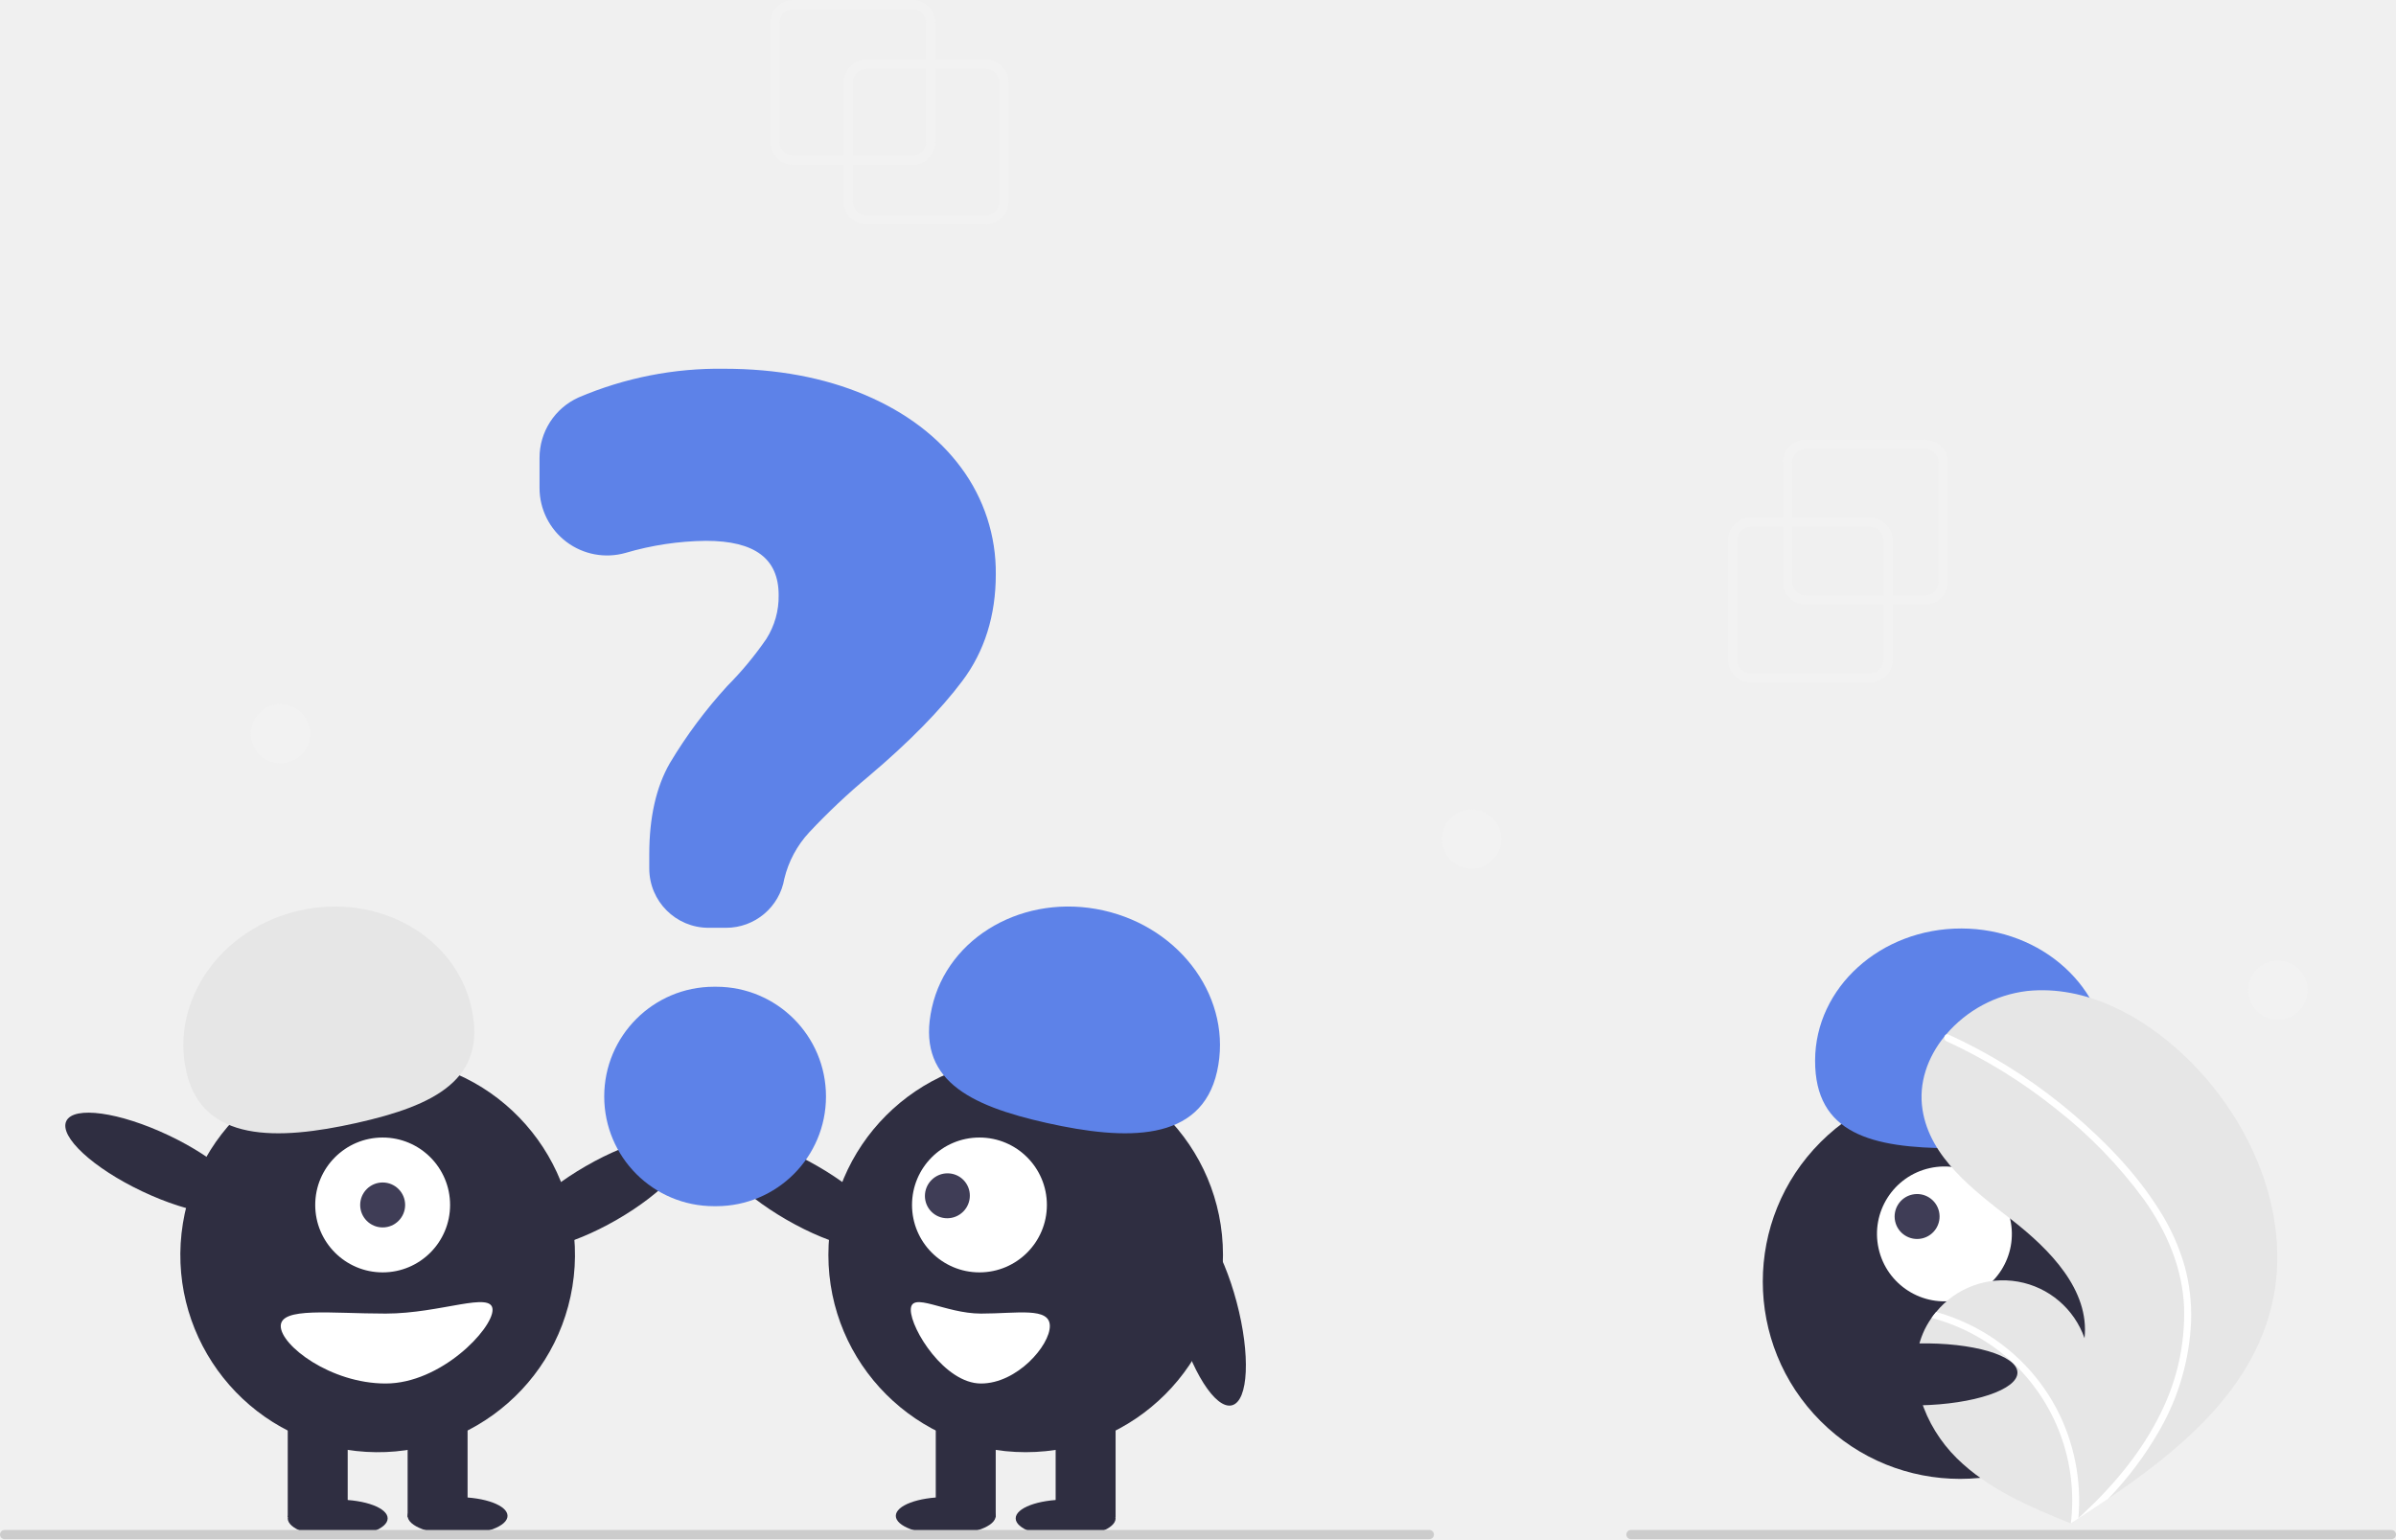
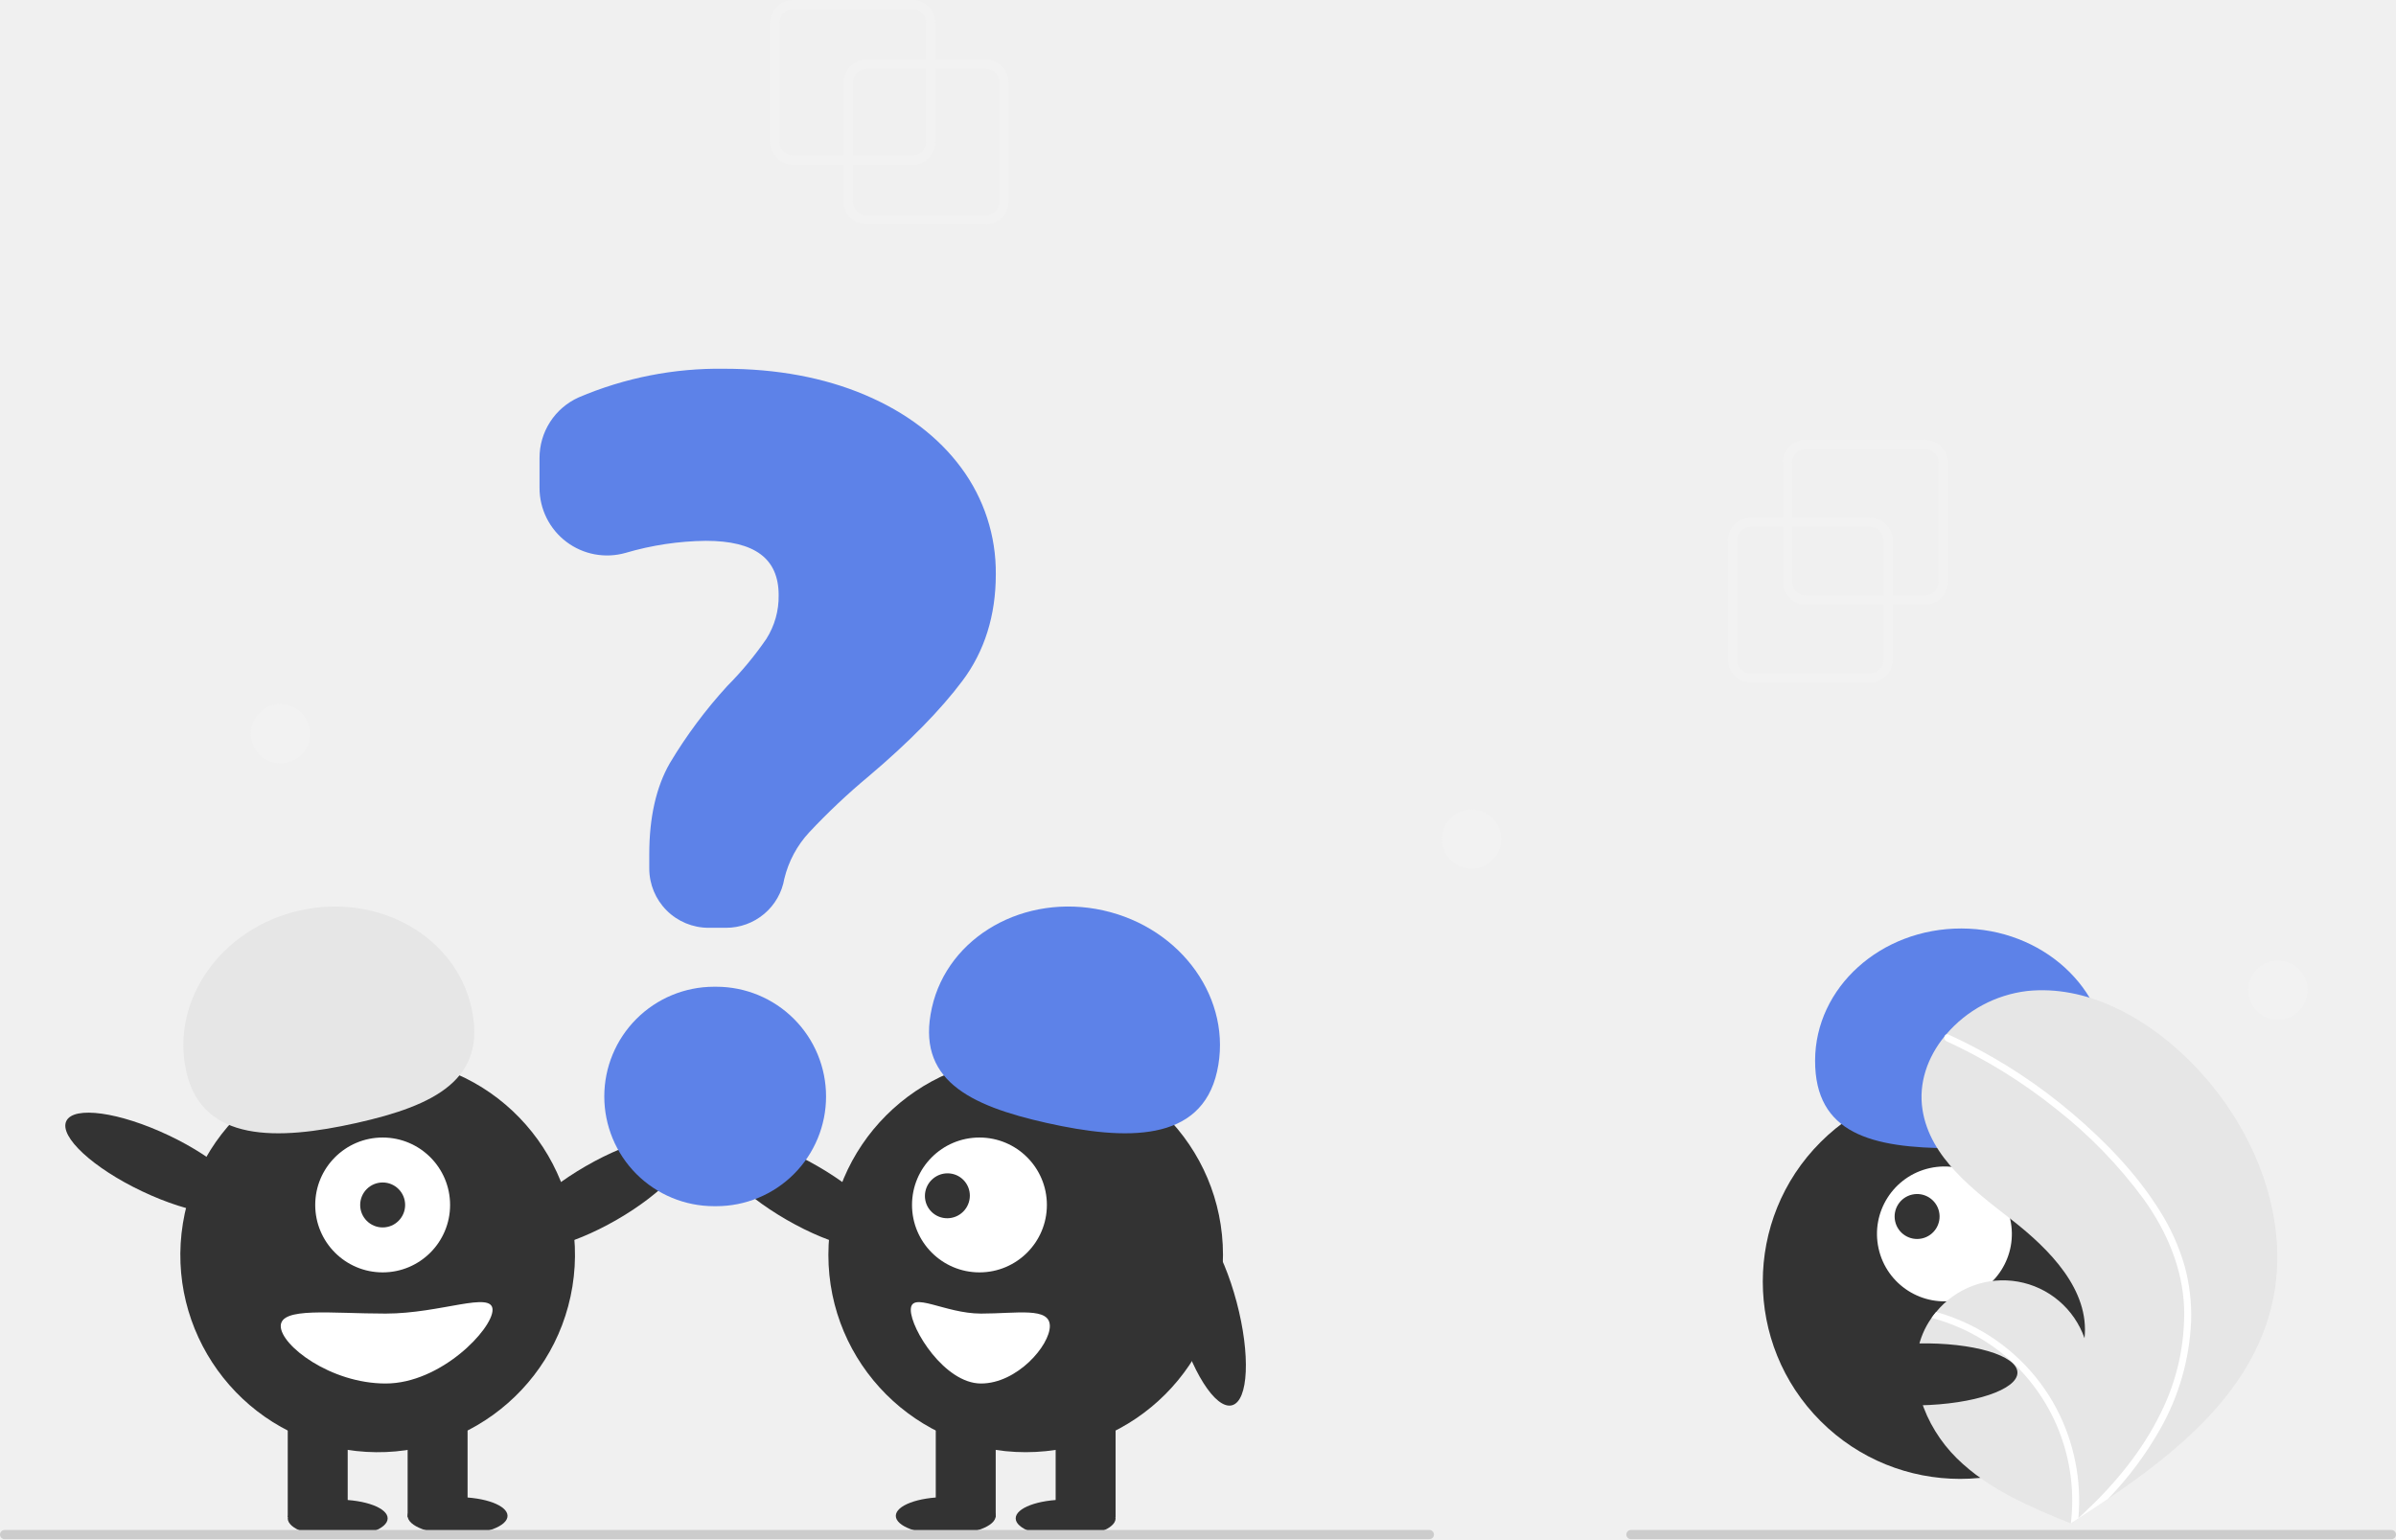
- <svg xmlns="http://www.w3.org/2000/svg" data-name="Layer 1" width="523" height="336" viewBox="0 0 523 336">
-   <circle cx="766.35" cy="561.776" r="43.067" transform="translate(-511.2767 424.4313) rotate(-45)" fill="#2f2e41" />
-   <circle cx="762.929" cy="551.366" r="14.719" transform="translate(-439.6308 -104.0852) rotate(-12.48125)" fill="#fff" />
-   <circle cx="756.966" cy="547.565" r="4.906" transform="translate(-438.9502 -105.4637) rotate(-12.48125)" fill="#3f3d56" />
-   <path d="M764.648,532.66c-17.613-.033-29.978-3.179-29.948-19.136s14.332-28.867,31.945-28.834,31.868,12.995,31.838,28.952C798.454,529.599,782.262,532.692,764.648,532.66Z" transform="translate(-338.5 -282)" fill="#5d82e8" />
-   <path d="M833.852,568.974c-5.052,17.526-19.804,29.795-35.191,40.217q-3.223,2.183-6.448,4.266c-.015.006-.03.02-.044.026-.103.066-.207.133-.303.2-.444.286-.888.572-1.328.855l.242.109s.237.126-.022.02c-.077-.032-.158-.061-.235-.094-8.939-3.605-18.037-7.476-24.888-14.23-7.106-7.014-11.26-18.014-7.411-27.228a17.592,17.592,0,0,1,1.905-3.419c.312-.447.648-.874.998-1.294a18.856,18.856,0,0,1,32.386,5.73c1.131-10.526-7.549-19.343-15.901-25.848-8.356-6.502-17.851-13.583-19.467-24.051-.902-5.824,1.123-11.468,4.812-15.999.114-.138.228-.275.346-.409a27.518,27.518,0,0,1,17.687-9.489c12.813-1.332,25.259,5.451,34.568,14.359C830.538,527.03,839.595,549.047,833.852,568.974Z" transform="translate(-338.5 -282)" fill="#e6e6e6" />
-   <path d="M809.767,546.05a46.78,46.78,0,0,1,5.604,12.361,40.62,40.62,0,0,1,1.404,11.997,52.044,52.044,0,0,1-6.816,23.685A74.902,74.902,0,0,1,798.66,609.192q-3.223,2.183-6.448,4.266c-.015.006-.03.02-.044.026-.103.066-.207.133-.303.2-.444.286-.888.572-1.328.855,0,0,.479.235.219.129-.077-.032-.158-.061-.235-.094a41.405,41.405,0,0,0-13.249-35.651,41.76,41.76,0,0,0-17.146-9.226c.312-.447.648-.874.998-1.294a43.296,43.296,0,0,1,7.147,2.704,42.424,42.424,0,0,1,19.182,18.493,43.374,43.374,0,0,1,4.723,23.801c.367-.333.735-.673,1.092-1.01,6.793-6.333,12.826-13.602,16.91-21.992A48.416,48.416,0,0,0,815.247,567.493c-.333-8.653-3.781-16.668-8.773-23.646a101.346,101.346,0,0,0-19.211-19.798,115.158,115.158,0,0,0-23.892-14.751.828.828,0,0,1-.417-1.063.704.704,0,0,1,.346-.409.613.613,0,0,1,.532.023c1.054.485,2.1.977,3.139,1.49a116.465,116.465,0,0,1,24.062,15.873C798.117,531.25,804.785,538.149,809.767,546.05Z" transform="translate(-338.5 -282)" fill="#fff" />
-   <ellipse cx="73.714" cy="331.46" rx="10.903" ry="4.089" fill="#2f2e41" />
-   <ellipse cx="99.881" cy="330.915" rx="10.903" ry="4.089" fill="#2f2e41" />
-   <ellipse cx="469.744" cy="542.424" rx="21.534" ry="6.76" transform="translate(-546.6249 25.10005) rotate(-29.96257)" fill="#2f2e41" />
-   <circle cx="420.936" cy="555.946" r="43.067" transform="translate(-533.7577 600.3947) rotate(-80.78252)" fill="#2f2e41" />
-   <rect x="62.811" y="307.746" width="13.084" height="23.442" fill="#2f2e41" />
-   <rect x="88.978" y="307.746" width="13.084" height="23.442" fill="#2f2e41" />
-   <circle cx="83.527" cy="263.043" r="14.719" fill="#fff" />
-   <circle cx="83.527" cy="263.043" r="4.906" fill="#3f3d56" />
-   <path d="M379.16,515.895c-3.477-15.574,7.639-31.31,24.829-35.149s33.944,5.675,37.422,21.249-7.915,21.318-25.105,25.156S382.637,531.469,379.16,515.895Z" transform="translate(-338.5 -282)" fill="#e6e6e6" />
-   <ellipse cx="372.428" cy="535.963" rx="6.76" ry="21.534" transform="translate(-609.9256 360.7865) rotate(-64.62574)" fill="#2f2e41" />
-   <path d="M399.782,571.483c0,4.215,10.853,12.539,22.897,12.539s23.335-11.867,23.335-16.082-11.292.818-23.335.818S399.782,567.268,399.782,571.483Z" transform="translate(-338.5 -282)" fill="#fff" />
-   <ellipse cx="232.609" cy="331.46" rx="10.903" ry="4.089" fill="#2f2e41" />
-   <ellipse cx="206.441" cy="330.915" rx="10.903" ry="4.089" fill="#2f2e41" />
-   <ellipse cx="513.579" cy="542.424" rx="6.76" ry="21.534" transform="translate(-551.3501 434.4593) rotate(-60.03743)" fill="#2f2e41" />
-   <circle cx="223.886" cy="273.946" r="43.067" fill="#2f2e41" />
-   <rect x="230.428" y="307.746" width="13.084" height="23.442" fill="#2f2e41" />
-   <rect x="204.261" y="307.746" width="13.084" height="23.442" fill="#2f2e41" />
-   <circle cx="213.796" cy="263.043" r="14.719" fill="#fff" />
-   <ellipse cx="545.296" cy="543.043" rx="4.921" ry="4.886" transform="translate(-562.7767 262.2905) rotate(-44.97427)" fill="#3f3d56" />
-   <path d="M567.018,527.151c-17.19-3.838-28.582-9.582-25.105-25.156s20.232-25.087,37.422-21.249,28.306,19.575,24.829,35.149S584.208,530.989,567.018,527.151Z" transform="translate(-338.5 -282)" fill="#5d82e8" />
-   <ellipse cx="601.895" cy="567.963" rx="6.76" ry="21.534" transform="translate(-464.129 -108.4587) rotate(-14.87459)" fill="#2f2e41" />
-   <path d="M552.629,568.758c-7.907,0-15.32-5.033-15.32-.818s7.413,16.082,15.32,16.082,15.032-8.323,15.032-12.539S560.536,568.758,552.629,568.758Z" transform="translate(-338.5 -282)" fill="#fff" />
-   <path d="M496.972,484.539H493.147a12.937,12.937,0,0,1-12.923-12.923v-3.211c0-7.953,1.507-14.612,4.479-19.792a104.114,104.114,0,0,1,12.542-16.852,74.269,74.269,0,0,0,8.528-10.279,17.29,17.29,0,0,0,2.693-9.562c0-7.978-5.198-11.856-15.891-11.856a64.526,64.526,0,0,0-17.515,2.629,14.745,14.745,0,0,1-18.792-14.178v-6.5a14.463,14.463,0,0,1,8.532-13.256A78.083,78.083,0,0,1,496.61,362.5c11.444,0,21.775,1.922,30.707,5.713,8.948,3.799,16.017,9.157,21.011,15.924a38.352,38.352,0,0,1,7.536,23.244c0,8.98-2.452,16.801-7.287,23.247-4.782,6.38-11.638,13.364-20.376,20.76a145.204,145.204,0,0,0-13.063,12.307,22.718,22.718,0,0,0-5.431,10.111A12.888,12.888,0,0,1,496.972,484.539Z" transform="translate(-338.5 -282)" fill="#5d82e8" />
-   <path d="M494.845,545.311h-.504a23.951,23.951,0,0,1,0-47.902h.504a23.951,23.951,0,1,1,0,47.902Z" transform="translate(-338.5 -282)" fill="#5d82e8" />
-   <path d="M650.5,618h-311a1,1,0,0,1,0-2h311a1,1,0,0,1,0,2Z" transform="translate(-338.5 -282)" fill="#ccc" />
-   <path d="M860.5,618h-166a1,1,0,0,1,0-2h166a1,1,0,0,1,0,2Z" transform="translate(-338.5 -282)" fill="#ccc" />
-   <ellipse cx="757.339" cy="582.032" rx="21.534" ry="6.76" transform="translate(-349.736 -267.0801) rotate(-1.12041)" fill="#2f2e41" />
-   <path d="M746.661,431h-26a5.006,5.006,0,0,1-5-5V400a5.006,5.006,0,0,1,5-5h26a5.006,5.006,0,0,1,5,5v26A5.006,5.006,0,0,1,746.661,431Zm-26-34a3.003,3.003,0,0,0-3,3v26a3.003,3.003,0,0,0,3,3h26a3.003,3.003,0,0,0,3-3V400a3.003,3.003,0,0,0-3-3Z" transform="translate(-338.5 -282)" fill="#f2f2f2" />
-   <path d="M758.661,414h-26a5.006,5.006,0,0,1-5-5V383a5.006,5.006,0,0,1,5-5h26a5.006,5.006,0,0,1,5,5v26A5.006,5.006,0,0,1,758.661,414Zm-26-34a3.003,3.003,0,0,0-3,3v26a3.003,3.003,0,0,0,3,3h26a3.003,3.003,0,0,0,3-3V383a3.003,3.003,0,0,0-3-3Z" transform="translate(-338.5 -282)" fill="#f2f2f2" />
-   <path d="M553.661,331h-26a5.006,5.006,0,0,1-5-5V300a5.006,5.006,0,0,1,5-5h26a5.006,5.006,0,0,1,5,5v26A5.006,5.006,0,0,1,553.661,331Zm-26-34a3.003,3.003,0,0,0-3,3v26a3.003,3.003,0,0,0,3,3h26a3.003,3.003,0,0,0,3-3V300a3.003,3.003,0,0,0-3-3Z" transform="translate(-338.5 -282)" fill="#f2f2f2" />
-   <path d="M537.661,318h-26a5.006,5.006,0,0,1-5-5V287a5.006,5.006,0,0,1,5-5h26a5.006,5.006,0,0,1,5,5v26A5.006,5.006,0,0,1,537.661,318Zm-26-34a3.003,3.003,0,0,0-3,3v26a3.003,3.003,0,0,0,3,3h26a3.003,3.003,0,0,0,3-3V287a3.003,3.003,0,0,0-3-3Z" transform="translate(-338.5 -282)" fill="#f2f2f2" />
-   <circle cx="321.22" cy="183.17" r="6.467" fill="#f2f2f2" />
-   <circle cx="61.22" cy="160.17" r="6.467" fill="#f2f2f2" />
-   <circle cx="497.22" cy="216.17" r="6.467" fill="#f2f2f2" />
+ <svg xmlns="http://www.w3.org/2000/svg" width="523" height="336" viewBox="0 0 523 336" fill="none">
+   <g clip-path="url(#clip0_161_2)">
+     <path d="M458.303 310.229C475.122 293.41 475.122 266.141 458.303 249.322C441.484 232.504 414.215 232.504 397.396 249.322C380.578 266.141 380.578 293.41 397.396 310.229C414.215 327.048 441.484 327.048 458.303 310.229Z" fill="#333333" />
+     <path d="M427.61 283.737C435.547 281.98 440.557 274.122 438.8 266.185C437.043 258.248 429.185 253.238 421.248 254.994C413.311 256.751 408.3 264.61 410.057 272.547C411.814 280.484 419.673 285.494 427.61 283.737Z" fill="white" />
+     <path d="M419.527 270.355C422.172 269.769 423.842 267.15 423.257 264.504C422.671 261.858 420.052 260.188 417.406 260.774C414.76 261.36 413.09 263.979 413.676 266.625C414.261 269.271 416.881 270.941 419.527 270.355Z" fill="#333333" />
+     <path d="M426.148 250.66C408.535 250.627 396.171 247.481 396.2 231.524C396.23 215.567 410.532 202.657 428.145 202.69C445.758 202.722 460.013 215.685 459.983 231.642C459.954 247.599 443.762 250.692 426.148 250.66Z" fill="#5D82E8" />
+     <path d="M495.352 286.974C490.299 304.501 475.548 316.77 460.16 327.192C458.012 328.647 455.862 330.069 453.713 331.458C453.698 331.464 453.683 331.478 453.668 331.484C453.565 331.551 453.461 331.617 453.365 331.684C452.921 331.97 452.477 332.256 452.037 332.539L452.279 332.648C452.279 332.648 452.516 332.774 452.257 332.668C452.179 332.636 452.098 332.607 452.021 332.574C443.082 328.969 433.984 325.098 427.133 318.344C420.027 311.33 415.874 300.329 419.722 291.116C420.228 289.909 420.866 288.762 421.627 287.697C421.939 287.25 422.275 286.823 422.625 286.403C424.748 283.812 427.522 281.834 430.663 280.671C433.803 279.508 437.197 279.202 440.495 279.786C443.793 280.369 446.876 281.821 449.427 283.991C451.978 286.161 453.906 288.971 455.01 292.133C456.141 281.607 447.462 272.79 439.109 266.285C430.753 259.782 421.258 252.701 419.642 242.234C418.74 236.41 420.765 230.766 424.455 226.235C424.569 226.098 424.683 225.96 424.801 225.826C429.291 220.549 435.608 217.161 442.488 216.337C455.301 215.006 467.747 221.788 477.055 230.697C492.037 245.031 501.095 267.047 495.352 286.974Z" fill="#E6E6E6" />
+     <path d="M471.267 264.05C473.726 267.876 475.614 272.04 476.872 276.411C477.935 280.318 478.408 284.361 478.276 288.408C477.933 296.735 475.595 304.857 471.46 312.092C468.344 317.581 464.548 322.655 460.16 327.192C458.012 328.647 455.862 330.069 453.713 331.458C453.698 331.464 453.683 331.478 453.668 331.484C453.565 331.551 453.461 331.617 453.365 331.684C452.921 331.97 452.477 332.256 452.037 332.539C452.037 332.539 452.516 332.774 452.257 332.668C452.179 332.636 452.098 332.606 452.021 332.574C452.822 326.005 452.037 319.34 449.732 313.137C447.427 306.934 443.669 301.374 438.772 296.923C433.864 292.54 427.989 289.378 421.627 287.697C421.939 287.25 422.275 286.823 422.625 286.403C425.082 287.092 427.474 287.997 429.772 289.107C437.986 293.052 444.711 299.536 448.953 307.601C452.76 314.924 454.398 323.181 453.676 331.402C454.043 331.069 454.411 330.729 454.768 330.392C461.56 324.059 467.594 316.79 471.677 308.4C475.22 301.296 476.961 293.429 476.747 285.493C476.414 276.84 472.966 268.825 467.974 261.847C462.503 254.403 456.04 247.741 448.764 242.048C441.431 236.175 433.407 231.222 424.871 227.298C424.679 227.208 424.528 227.048 424.451 226.85C424.373 226.652 424.375 226.432 424.455 226.235C424.512 226.059 424.636 225.912 424.801 225.826C424.885 225.79 424.977 225.773 425.069 225.777C425.162 225.781 425.252 225.805 425.333 225.849C426.387 226.334 427.433 226.826 428.472 227.339C437.119 231.613 445.202 236.945 452.534 243.212C459.617 249.25 466.285 256.149 471.267 264.05Z" fill="white" />
+     <path d="M73.714 335.549C79.736 335.549 84.617 333.718 84.617 331.46C84.617 329.202 79.736 327.372 73.714 327.372C67.692 327.372 62.811 329.202 62.811 331.46C62.811 333.718 67.692 335.549 73.714 335.549Z" fill="#333333" />
+     <path d="M99.882 335.004C105.903 335.004 110.785 333.173 110.785 330.915C110.785 328.657 105.903 326.826 99.882 326.826C93.86 326.826 88.978 328.657 88.978 330.915C88.978 333.173 93.86 335.004 99.882 335.004Z" fill="#333333" />
+     <path d="M134.62 266.281C144.923 260.341 151.764 252.904 149.899 249.67C148.035 246.435 138.171 248.628 127.867 254.568C117.564 260.507 110.723 267.944 112.588 271.179C114.453 274.413 124.317 272.221 134.62 266.281Z" fill="#333333" />
+     <path d="M124.948 280.845C128.758 257.367 112.813 235.245 89.335 231.435C65.857 227.625 43.735 243.569 39.925 267.048C36.115 290.526 52.06 312.648 75.538 316.458C99.016 320.268 121.138 304.323 124.948 280.845Z" fill="#333333" />
+     <path d="M75.895 307.746H62.811V331.188H75.895V307.746Z" fill="#333333" />
+     <path d="M102.062 307.746H88.978V331.188H102.062V307.746Z" fill="#333333" />
+     <path d="M83.527 277.762C91.656 277.762 98.246 271.172 98.246 263.043C98.246 254.914 91.656 248.324 83.527 248.324C75.398 248.324 68.808 254.914 68.808 263.043C68.808 271.172 75.398 277.762 83.527 277.762Z" fill="white" />
+     <path d="M83.527 267.95C86.237 267.95 88.433 265.753 88.433 263.043C88.433 260.333 86.237 258.137 83.527 258.137C80.817 258.137 78.62 260.333 78.62 263.043C78.62 265.753 80.817 267.95 83.527 267.95Z" fill="#333333" />
+     <path d="M40.66 233.895C37.182 218.321 48.298 202.585 65.488 198.746C82.678 194.908 99.433 204.421 102.91 219.995C106.388 235.569 94.995 241.313 77.805 245.151C60.615 248.989 44.137 249.469 40.66 233.895Z" fill="#E6E6E6" />
+     <path d="M53.385 263.191C54.984 259.817 47.571 252.951 36.825 247.855C26.08 242.759 16.072 241.362 14.472 244.735C12.872 248.108 20.286 254.974 31.031 260.071C41.777 265.167 51.785 266.564 53.385 263.191Z" fill="#333333" />
+     <path d="M61.282 289.483C61.282 293.698 72.135 302.022 84.178 302.022C96.222 302.022 107.514 290.155 107.514 285.94C107.514 281.725 96.222 286.758 84.178 286.758C72.135 286.758 61.282 285.268 61.282 289.483Z" fill="white" />
+     <path d="M232.609 335.549C238.63 335.549 243.512 333.718 243.512 331.46C243.512 329.202 238.63 327.372 232.609 327.372C226.587 327.372 221.706 329.202 221.706 331.46C221.706 333.718 226.587 335.549 232.609 335.549Z" fill="#333333" />
+     <path d="M206.441 335.004C212.463 335.004 217.344 333.173 217.344 330.915C217.344 328.657 212.463 326.826 206.441 326.826C200.42 326.826 195.538 328.657 195.538 330.915C195.538 333.173 200.42 335.004 206.441 335.004Z" fill="#333333" />
+     <path d="M193.735 271.179C195.6 267.944 188.759 260.507 178.455 254.568C168.152 248.628 158.288 246.435 156.423 249.67C154.559 252.904 161.4 260.341 171.703 266.281C182.006 272.221 191.87 274.414 193.735 271.179Z" fill="#333333" />
+     <path d="M223.886 317.014C247.672 317.014 266.954 297.732 266.954 273.946C266.954 250.161 247.672 230.879 223.886 230.879C200.101 230.879 180.819 250.161 180.819 273.946C180.819 297.732 200.101 317.014 223.886 317.014Z" fill="#333333" />
+     <path d="M243.512 307.746H230.428V331.188H243.512V307.746Z" fill="#333333" />
+     <path d="M217.344 307.746H204.261V331.188H217.344V307.746Z" fill="#333333" />
+     <path d="M213.796 277.762C221.925 277.762 228.515 271.172 228.515 263.043C228.515 254.914 221.925 248.324 213.796 248.324C205.667 248.324 199.077 254.914 199.077 263.043C199.077 271.172 205.667 277.762 213.796 277.762Z" fill="white" />
+     <path d="M210.249 264.5C212.172 262.579 212.184 259.474 210.277 257.565C208.37 255.656 205.265 255.666 203.343 257.587C201.42 259.507 201.408 262.612 203.315 264.521C205.222 266.43 208.327 266.42 210.249 264.5Z" fill="#333333" />
+     <path d="M228.518 245.151C211.328 241.313 199.935 235.569 203.413 219.995C206.89 204.421 223.645 194.908 240.834 198.746C258.024 202.584 269.141 218.321 265.663 233.895C262.186 249.469 245.708 248.989 228.518 245.151Z" fill="#5D82E8" />
+     <path d="M268.922 306.775C272.531 305.817 272.981 295.722 269.928 284.228C266.875 272.733 261.475 264.192 257.867 265.151C254.258 266.109 253.808 276.204 256.861 287.698C259.914 299.193 265.314 307.733 268.922 306.775Z" fill="#333333" />
+     <path d="M214.129 286.758C206.223 286.758 198.809 281.725 198.809 285.94C198.809 290.156 206.223 302.022 214.129 302.022C222.036 302.022 229.161 293.699 229.161 289.484C229.161 285.269 222.036 286.758 214.129 286.758Z" fill="white" />
+     <path d="M158.472 202.539H154.647C151.221 202.535 147.936 201.172 145.513 198.75C143.091 196.327 141.728 193.042 141.724 189.616V186.405C141.724 178.452 143.231 171.793 146.203 166.613C149.805 160.587 154.007 154.941 158.745 149.761C161.891 146.598 164.745 143.158 167.273 139.482C169.087 136.627 170.023 133.302 169.966 129.92C169.966 121.942 164.769 118.063 154.076 118.063C148.144 118.131 142.25 119.015 136.561 120.692C134.366 121.319 132.057 121.427 129.813 121.009C127.57 120.592 125.454 119.659 123.633 118.284C121.811 116.91 120.333 115.132 119.316 113.089C118.298 111.047 117.768 108.796 117.768 106.514V100.014C117.756 97.216 118.555 94.474 120.069 92.121C121.584 89.768 123.748 87.905 126.3 86.758C136.349 82.469 147.186 80.338 158.11 80.5C169.555 80.5 179.886 82.422 188.817 86.213C197.765 90.012 204.834 95.37 209.829 102.137C214.808 108.856 217.454 117.018 217.365 125.381C217.365 134.361 214.913 142.182 210.078 148.627C205.296 155.007 198.44 161.992 189.702 169.388C185.098 173.217 180.735 177.327 176.639 181.694C173.993 184.544 172.123 188.026 171.207 191.806C170.698 194.812 169.138 197.541 166.806 199.506C164.474 201.471 161.521 202.546 158.472 202.539V202.539Z" fill="#5D82E8" />
+     <path d="M156.345 263.311H155.841C149.491 263.306 143.403 260.781 138.915 256.29C134.426 251.799 131.905 245.709 131.905 239.359C131.905 233.01 134.426 226.92 138.915 222.429C143.403 217.938 149.491 215.412 155.841 215.408H156.345C159.492 215.406 162.608 216.024 165.516 217.227C168.423 218.43 171.066 220.194 173.291 222.418C175.517 224.642 177.283 227.283 178.487 230.19C179.692 233.097 180.312 236.213 180.312 239.359C180.312 242.506 179.692 245.622 178.487 248.529C177.283 251.436 175.517 254.077 173.291 256.301C171.066 258.525 168.423 260.289 165.516 261.492C162.608 262.695 159.492 263.313 156.345 263.311Z" fill="#5D82E8" />
+     <path d="M312 336H1C0.735 336 0.48 335.895 0.293 335.707C0.105 335.52 0 335.265 0 335C0 334.735 0.105 334.48 0.293 334.293C0.48 334.105 0.735 334 1 334H312C312.265 334 312.52 334.105 312.707 334.293C312.895 334.48 313 334.735 313 335C313 335.265 312.895 335.52 312.707 335.707C312.52 335.895 312.265 336 312 336Z" fill="#CCCCCC" />
+     <path d="M522 336H356C355.735 336 355.48 335.895 355.293 335.707C355.105 335.52 355 335.265 355 335C355 334.735 355.105 334.48 355.293 334.293C355.48 334.105 355.735 334 356 334H522C522.265 334 522.52 334.105 522.707 334.293C522.895 334.48 523 334.735 523 335C523 335.265 522.895 335.52 522.707 335.707C522.52 335.895 522.265 336 522 336Z" fill="#CCCCCC" />
+     <path d="M418.971 306.79C430.861 306.558 440.441 303.343 440.368 299.61C440.295 295.878 430.597 293.04 418.706 293.273C406.816 293.505 397.236 296.72 397.309 300.453C397.382 304.185 407.08 307.023 418.971 306.79Z" fill="#333333" />
+     <path d="M408.161 149H382.161C380.836 148.998 379.565 148.471 378.628 147.534C377.69 146.596 377.163 145.326 377.161 144V118C377.163 116.674 377.69 115.404 378.628 114.466C379.565 113.529 380.836 113.002 382.161 113H408.161C409.487 113.002 410.758 113.529 411.695 114.466C412.633 115.404 413.16 116.674 413.161 118V144C413.16 145.326 412.633 146.596 411.695 147.534C410.758 148.471 409.487 148.998 408.161 149ZM382.161 115C381.366 115.001 380.603 115.317 380.041 115.88C379.479 116.442 379.162 117.205 379.161 118V144C379.162 144.795 379.479 145.558 380.041 146.12C380.603 146.683 381.366 146.999 382.161 147H408.161C408.957 146.999 409.719 146.683 410.282 146.12C410.844 145.558 411.161 144.795 411.161 144V118C411.161 117.205 410.844 116.442 410.282 115.88C409.719 115.317 408.957 115.001 408.161 115H382.161Z" fill="#F2F2F2" />
+     <path d="M420.161 132H394.161C392.836 131.998 391.565 131.471 390.628 130.534C389.69 129.596 389.163 128.326 389.161 127V101C389.163 99.674 389.69 98.403 390.628 97.466C391.565 96.529 392.836 96.001 394.161 96H420.161C421.487 96.001 422.758 96.529 423.695 97.466C424.633 98.403 425.16 99.674 425.161 101V127C425.16 128.326 424.633 129.596 423.695 130.534C422.758 131.471 421.487 131.998 420.161 132V132ZM394.161 98C393.366 98.001 392.603 98.317 392.041 98.88C391.479 99.442 391.162 100.205 391.161 101V127C391.162 127.795 391.479 128.558 392.041 129.12C392.603 129.683 393.366 129.999 394.161 130H420.161C420.957 129.999 421.719 129.683 422.282 129.12C422.844 128.558 423.161 127.795 423.161 127V101C423.161 100.205 422.844 99.442 422.282 98.88C421.719 98.317 420.957 98.001 420.161 98H394.161Z" fill="#F2F2F2" />
+     <path d="M215.161 49H189.161C187.836 48.998 186.565 48.471 185.628 47.534C184.69 46.596 184.163 45.326 184.161 44V18C184.163 16.674 184.69 15.403 185.628 14.466C186.565 13.529 187.836 13.002 189.161 13H215.161C216.487 13.002 217.758 13.529 218.695 14.466C219.633 15.403 220.16 16.674 220.161 18V44C220.16 45.326 219.633 46.596 218.695 47.534C217.758 48.471 216.487 48.998 215.161 49V49ZM189.161 15C188.366 15.001 187.603 15.317 187.041 15.88C186.479 16.442 186.162 17.205 186.161 18V44C186.162 44.795 186.479 45.558 187.041 46.12C187.603 46.683 188.366 46.999 189.161 47H215.161C215.957 46.999 216.719 46.683 217.282 46.12C217.844 45.558 218.161 44.795 218.161 44V18C218.161 17.205 217.844 16.442 217.282 15.88C216.719 15.317 215.957 15.001 215.161 15H189.161Z" fill="#F2F2F2" />
+     <path d="M199.161 36H173.161C171.836 35.998 170.565 35.471 169.628 34.534C168.69 33.596 168.163 32.326 168.161 31V5C168.163 3.674 168.69 2.404 169.628 1.466C170.565 0.529 171.836 0.002 173.161 0H199.161C200.487 0.002 201.758 0.529 202.695 1.466C203.633 2.404 204.16 3.674 204.161 5V31C204.16 32.326 203.633 33.596 202.695 34.534C201.758 35.471 200.487 35.998 199.161 36V36ZM173.161 2C172.366 2.001 171.603 2.317 171.041 2.88C170.479 3.442 170.162 4.205 170.161 5V31C170.162 31.795 170.479 32.558 171.041 33.12C171.603 33.683 172.366 33.999 173.161 34H199.161C199.957 33.999 200.719 33.683 201.282 33.12C201.844 32.558 202.161 31.795 202.161 31V5C202.161 4.205 201.844 3.442 201.282 2.88C200.719 2.317 199.957 2.001 199.161 2H173.161Z" fill="#F2F2F2" />
+     <path d="M321.22 189.637C324.792 189.637 327.687 186.742 327.687 183.17C327.687 179.599 324.792 176.703 321.22 176.703C317.649 176.703 314.754 179.599 314.754 183.17C314.754 186.742 317.649 189.637 321.22 189.637Z" fill="#F2F2F2" />
+     <path d="M61.221 166.637C64.792 166.637 67.687 163.742 67.687 160.17C67.687 156.599 64.792 153.703 61.221 153.703C57.649 153.703 54.754 156.599 54.754 160.17C54.754 163.742 57.649 166.637 61.221 166.637Z" fill="#F2F2F2" />
+     <path d="M497.22 222.637C500.792 222.637 503.687 219.742 503.687 216.17C503.687 212.599 500.792 209.703 497.22 209.703C493.649 209.703 490.754 212.599 490.754 216.17C490.754 219.742 493.649 222.637 497.22 222.637Z" fill="#F2F2F2" />
+   </g>
+   <defs>
+     <clipPath id="clip0_161_2">
+       <rect width="523" height="336" fill="white" />
+     </clipPath>
+   </defs>
</svg>
